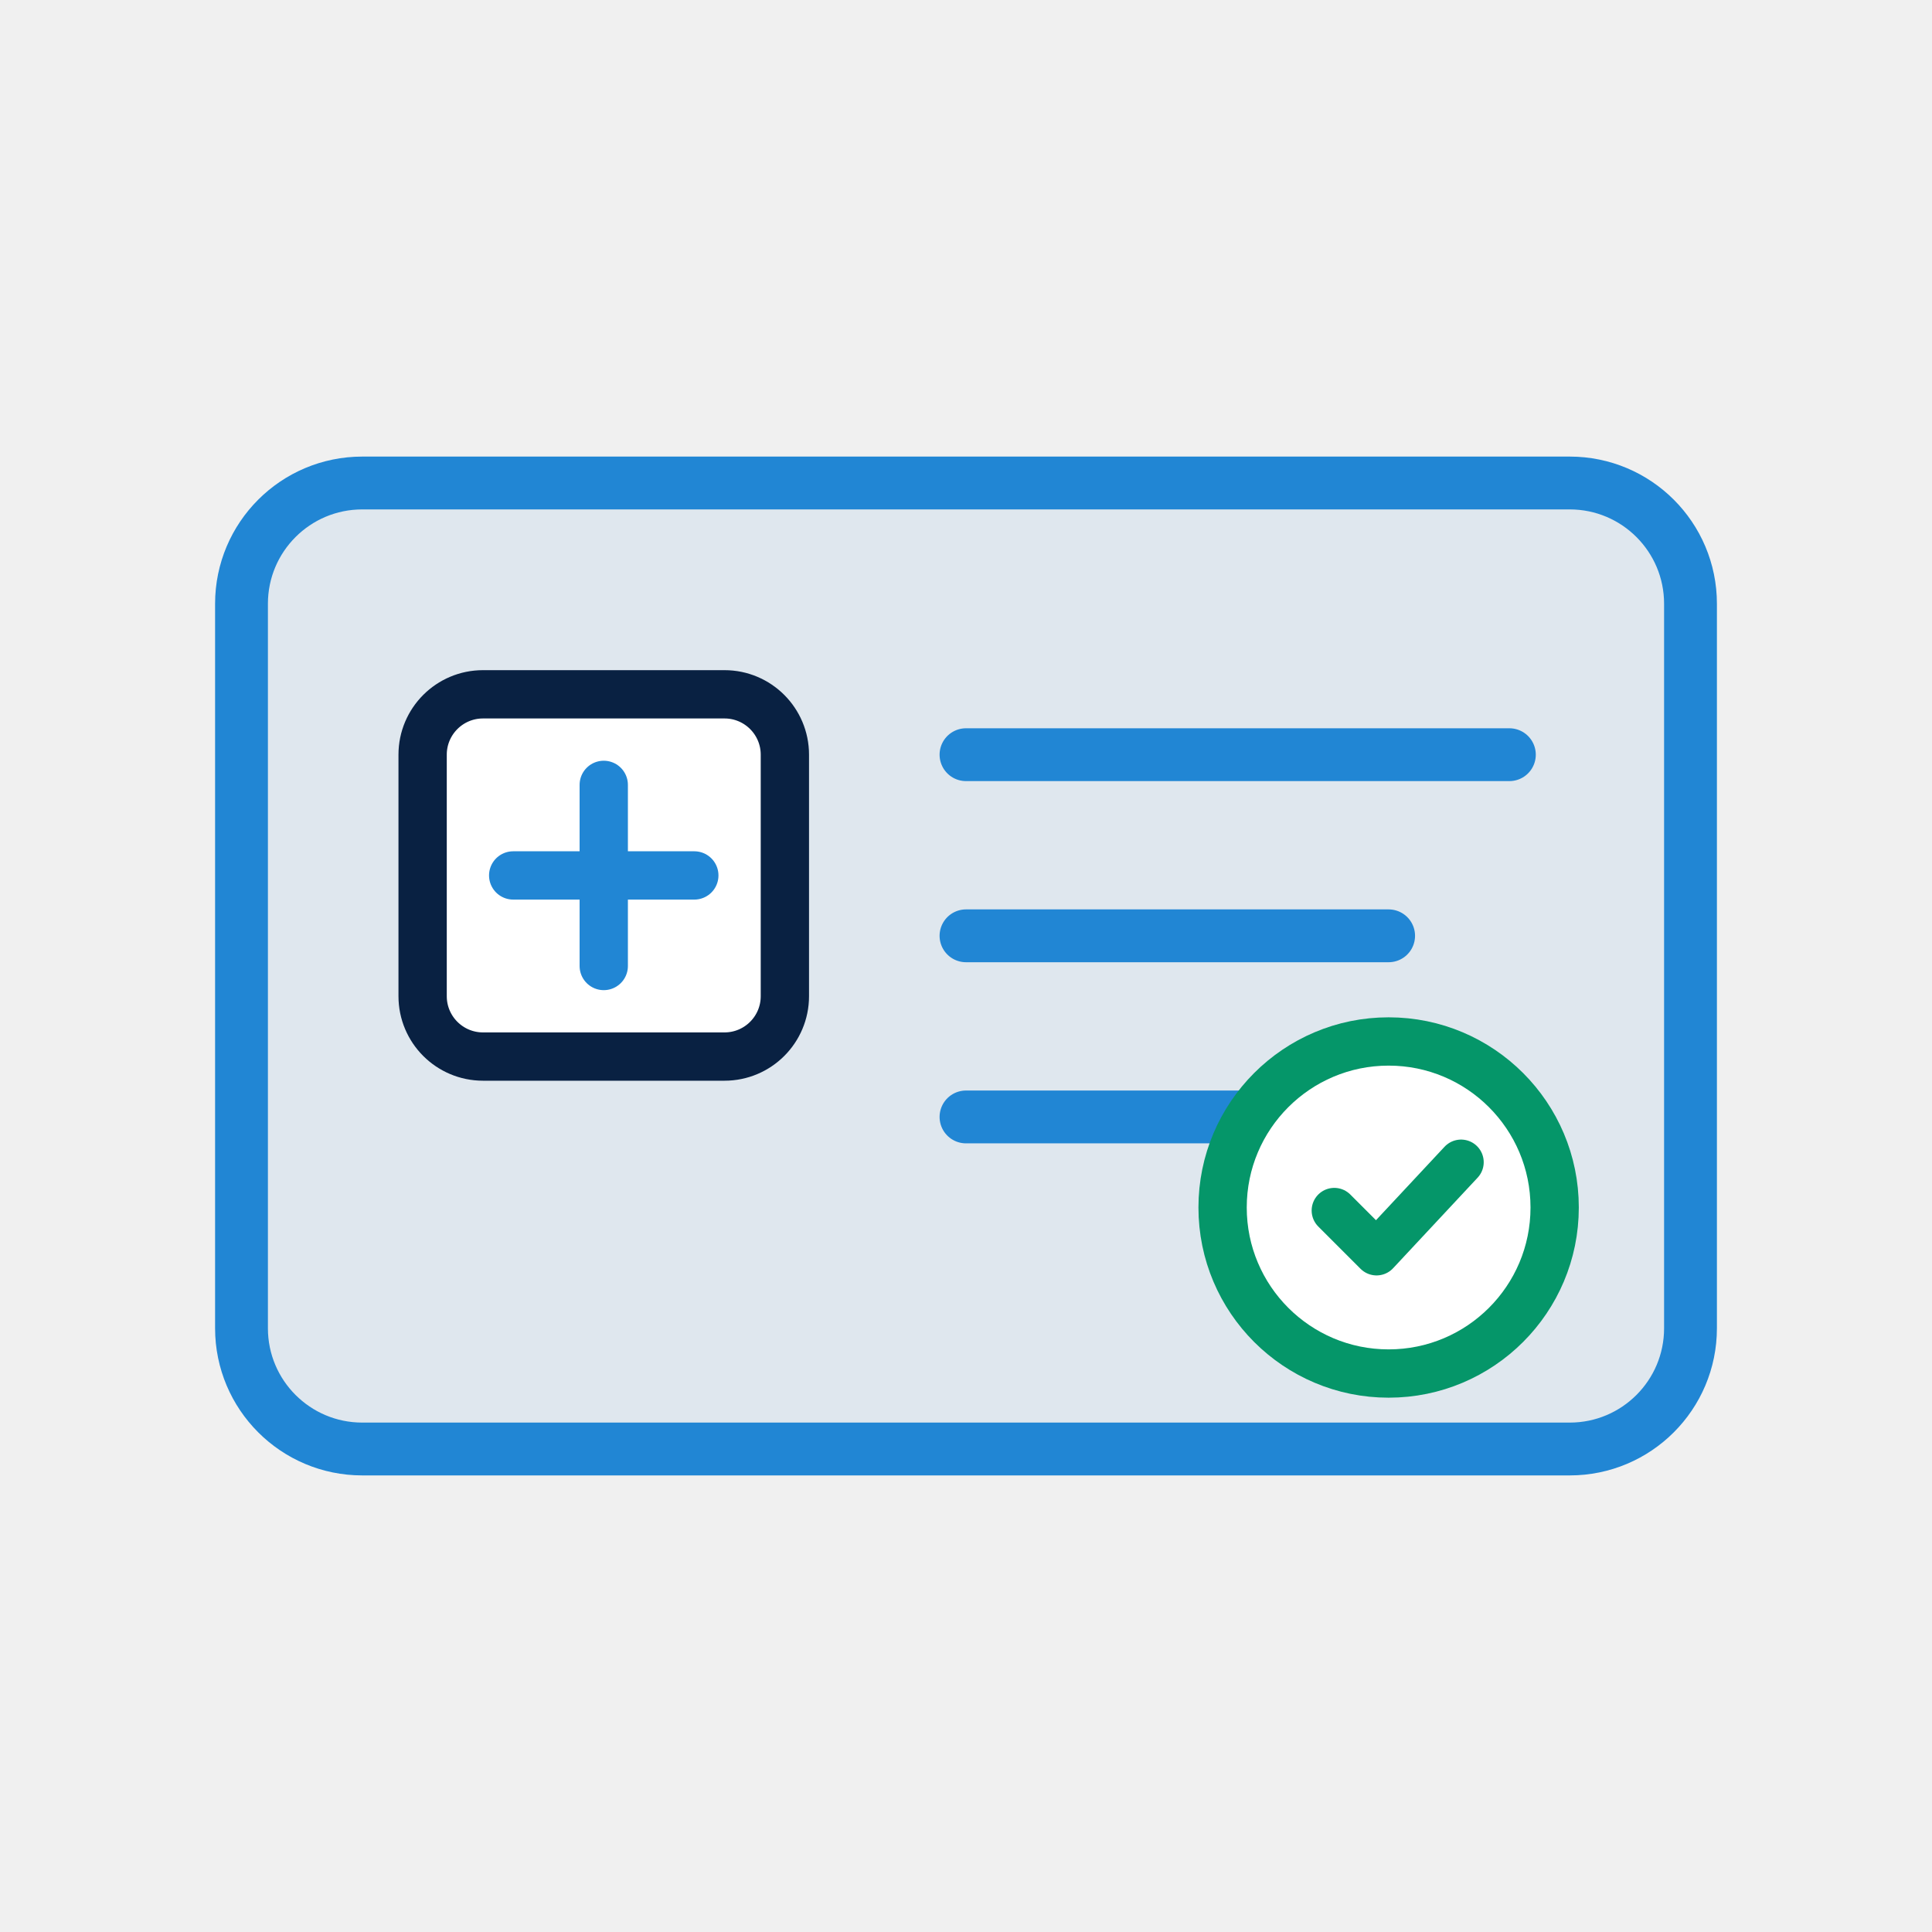
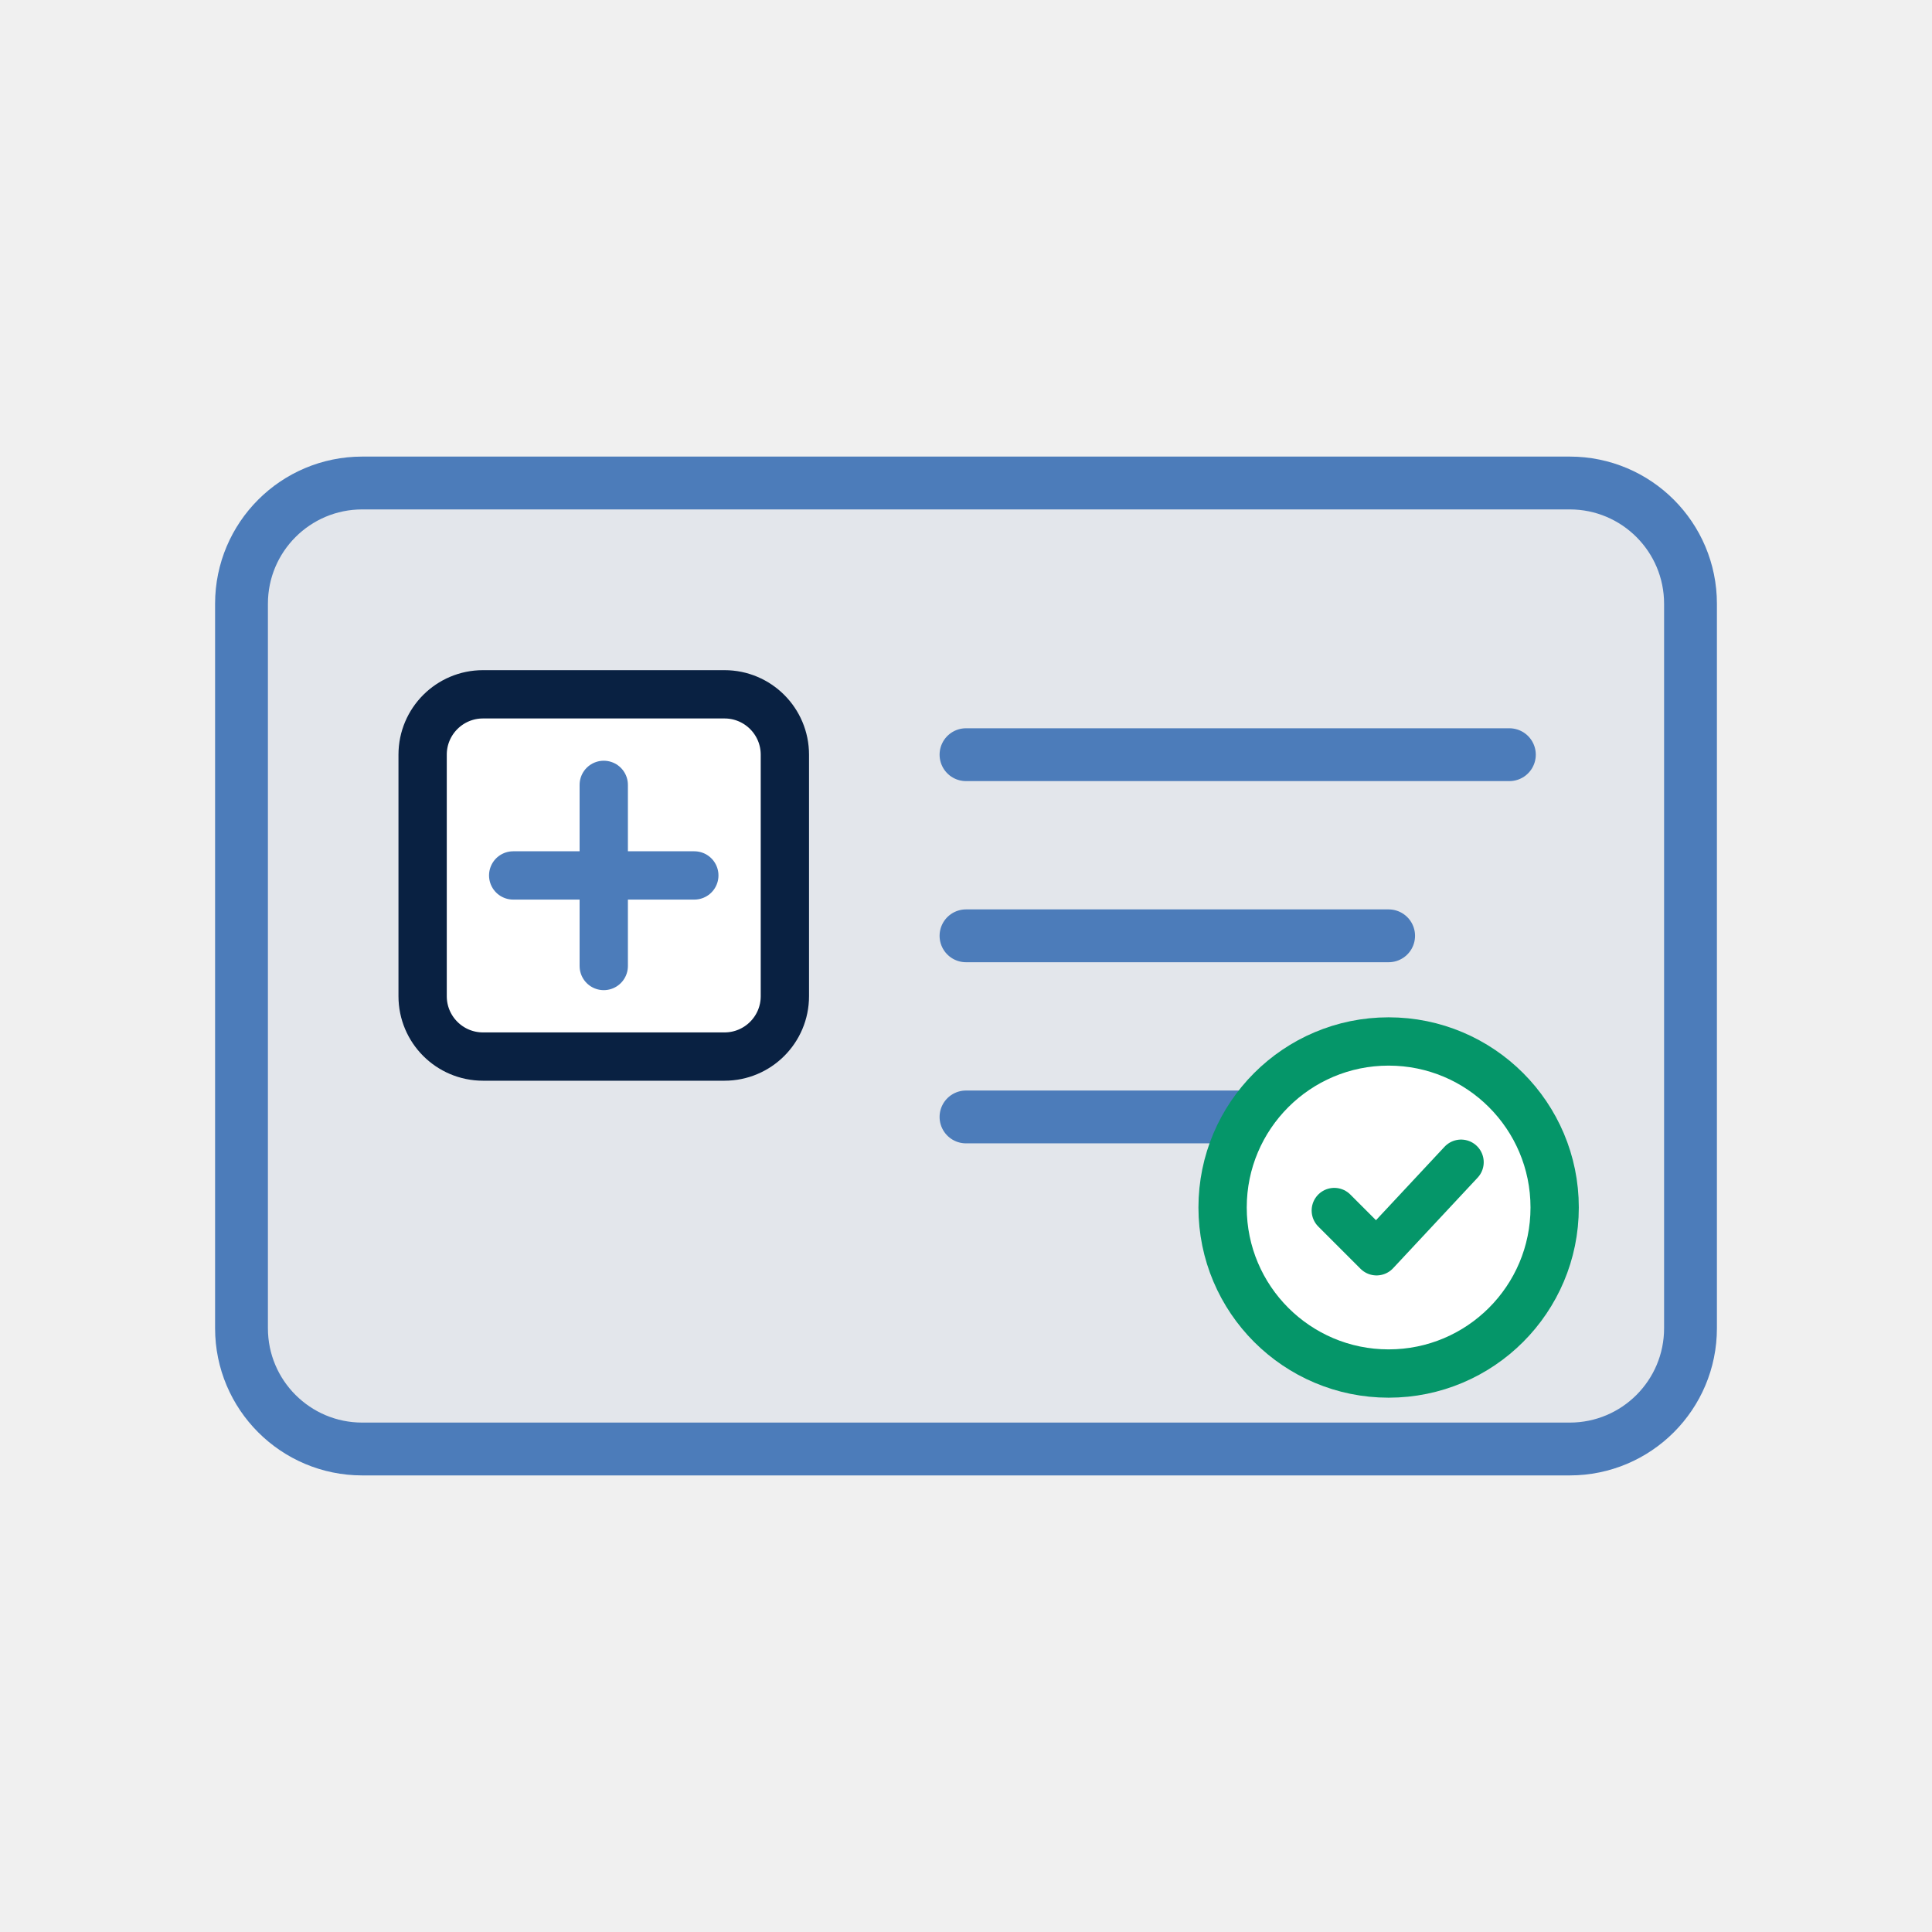
<svg xmlns="http://www.w3.org/2000/svg" viewBox="0 0 64 64" fill="none">
-   <rect x="8" y="16" width="48" height="32" rx="4" fill="#2186D4" fill-opacity="0.08" stroke="#2186D4" stroke-width="1.75" />
+   <rect x="8" y="16" width="48" height="32" rx="4" fill="#4C7CBA" fill-opacity="0.08" stroke="#4C7CBA" stroke-width="1.75" />
  <rect x="14" y="23" width="12" height="12" rx="2" fill="#fff" stroke="#092142" stroke-width="1.6" />
-   <path d="M17 29h6M20 26v6" stroke="#2186D4" stroke-width="1.6" stroke-linecap="round" />
-   <path d="M32 25h18M32 31h14M32 37h10" stroke="#2186D4" stroke-width="1.75" stroke-linecap="round" />
+   <path d="M17 29h6M20 26v6" stroke="#4C7CBA" stroke-width="1.6" stroke-linecap="round" />
+   <path d="M32 25h18M32 31h14M32 37h10" stroke="#4C7CBA" stroke-width="1.75" stroke-linecap="round" />
  <circle cx="46" cy="40" r="5.5" fill="#fff" stroke="#059669" stroke-width="1.6" />
  <path d="M44.2 40.1l1.4 1.4 2.8-3" stroke="#059669" stroke-width="1.5" stroke-linecap="round" stroke-linejoin="round" />
</svg>
